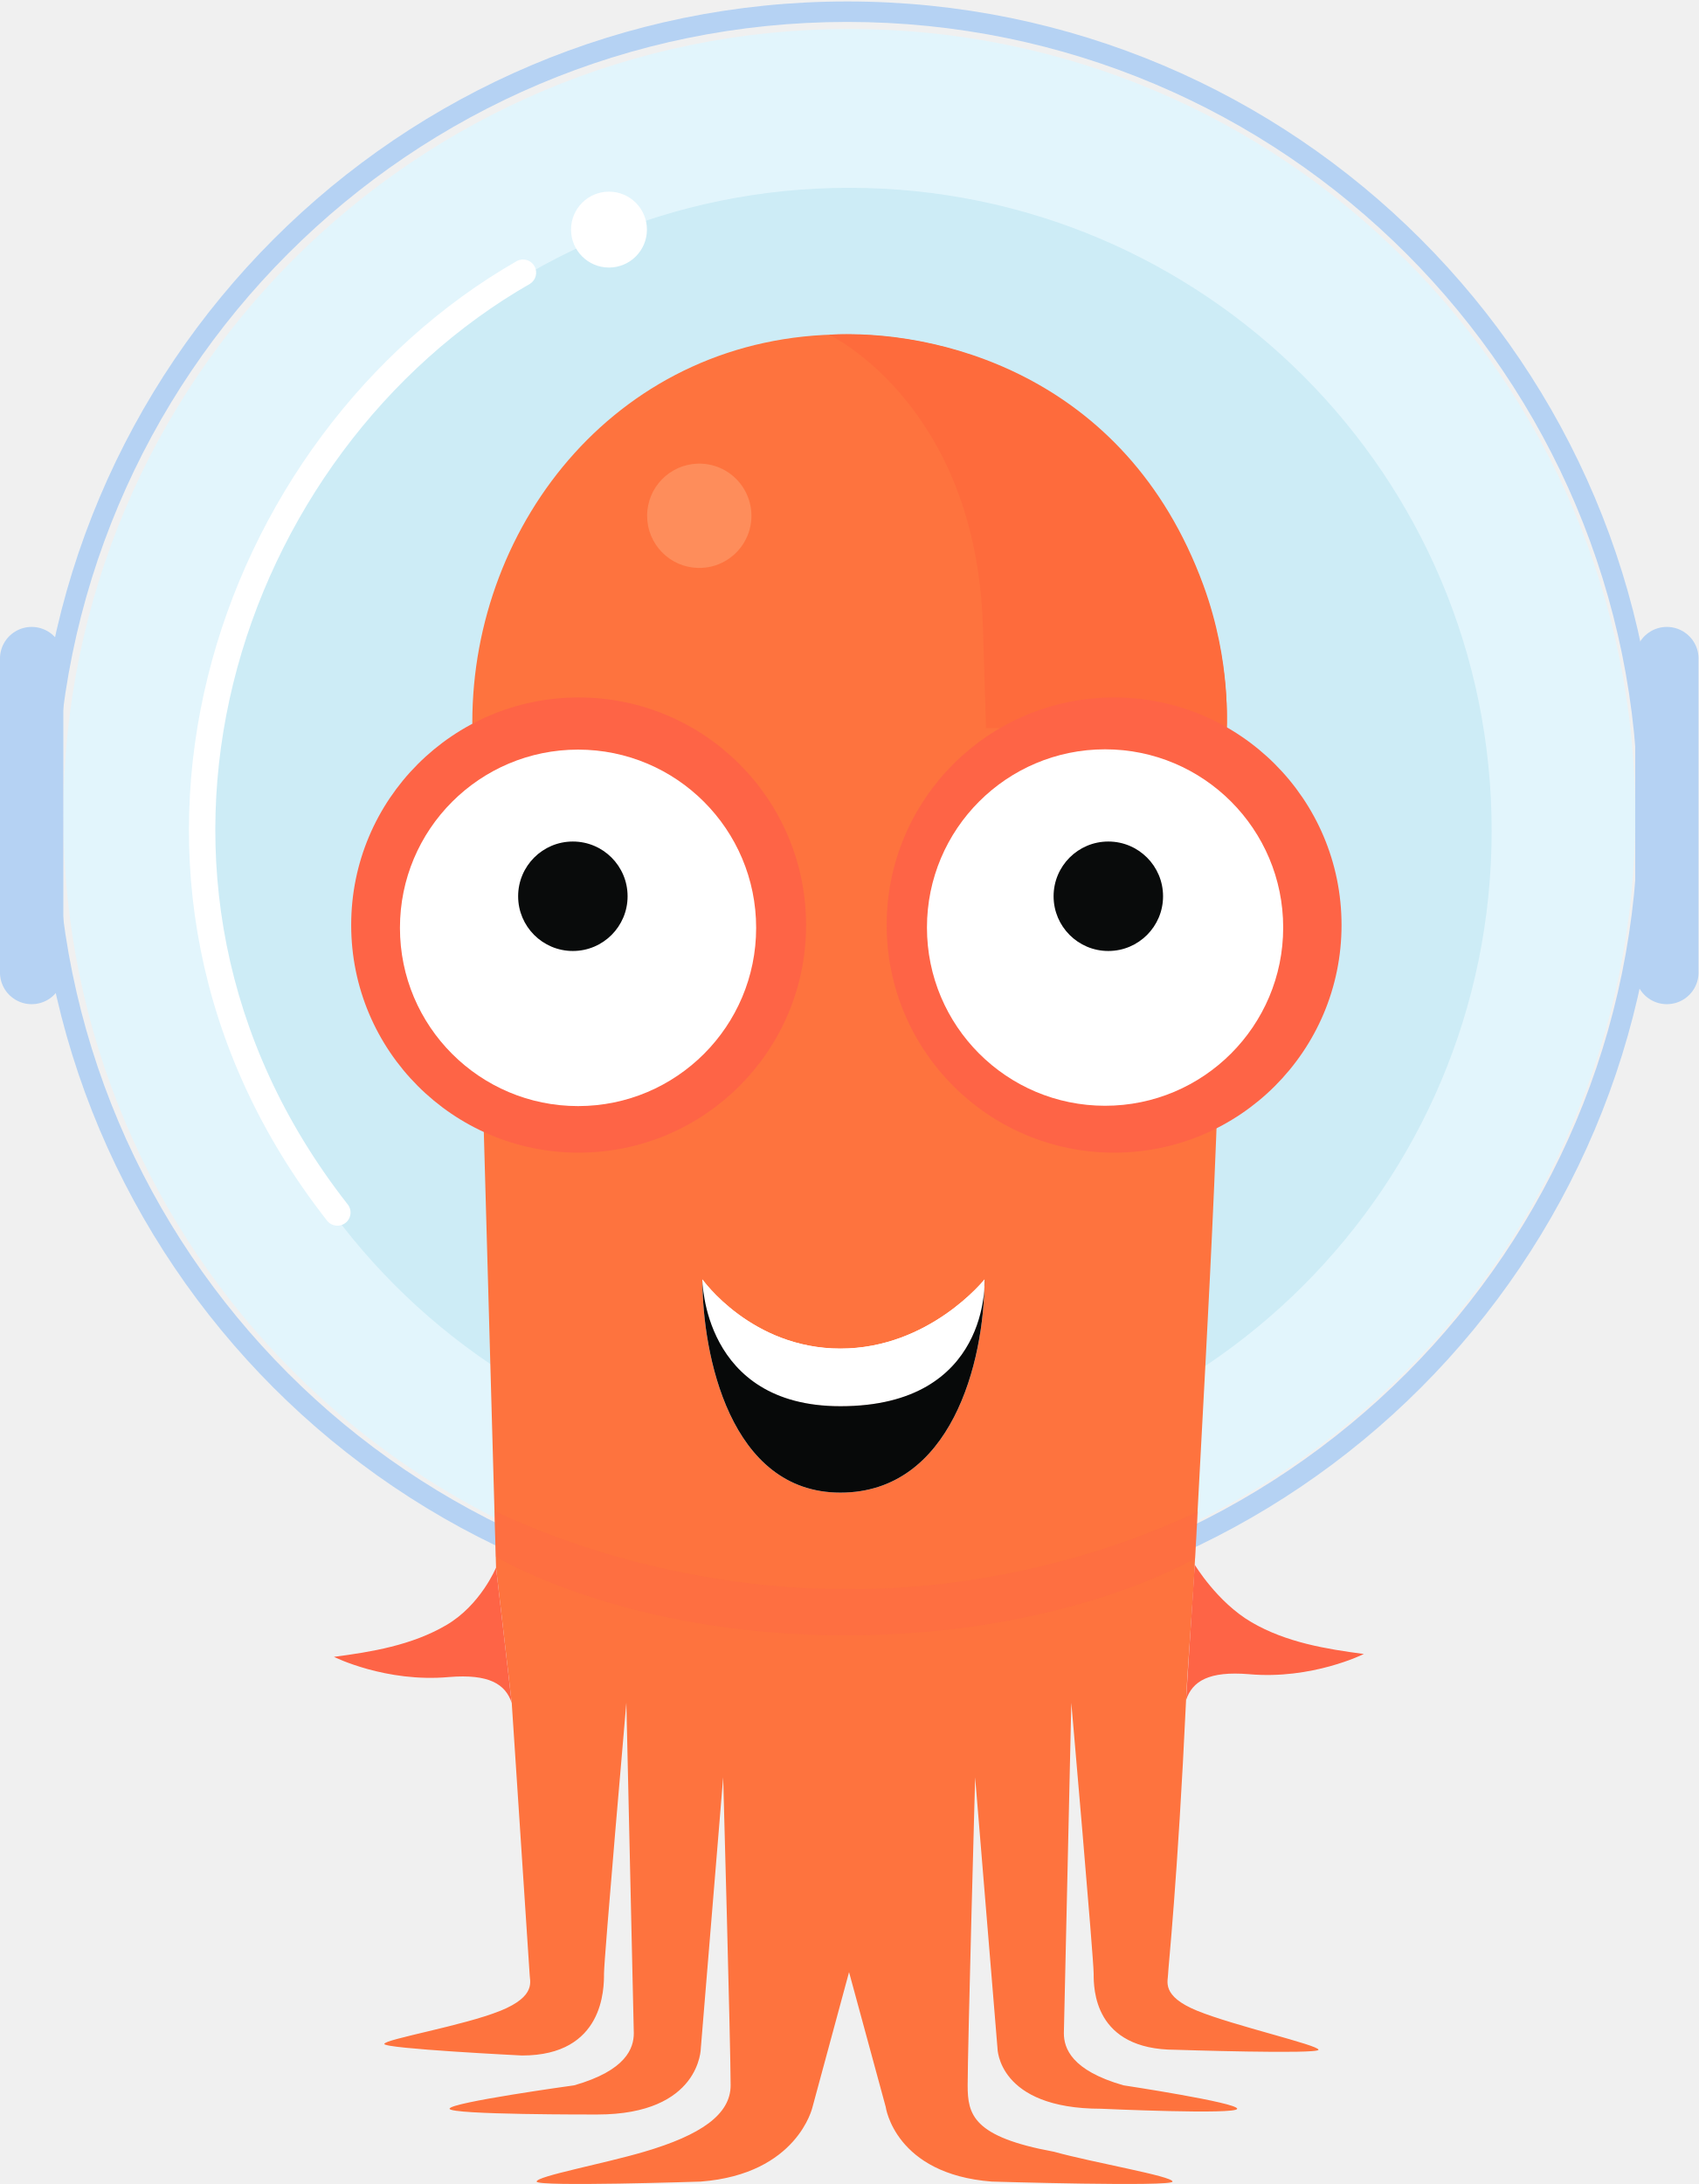
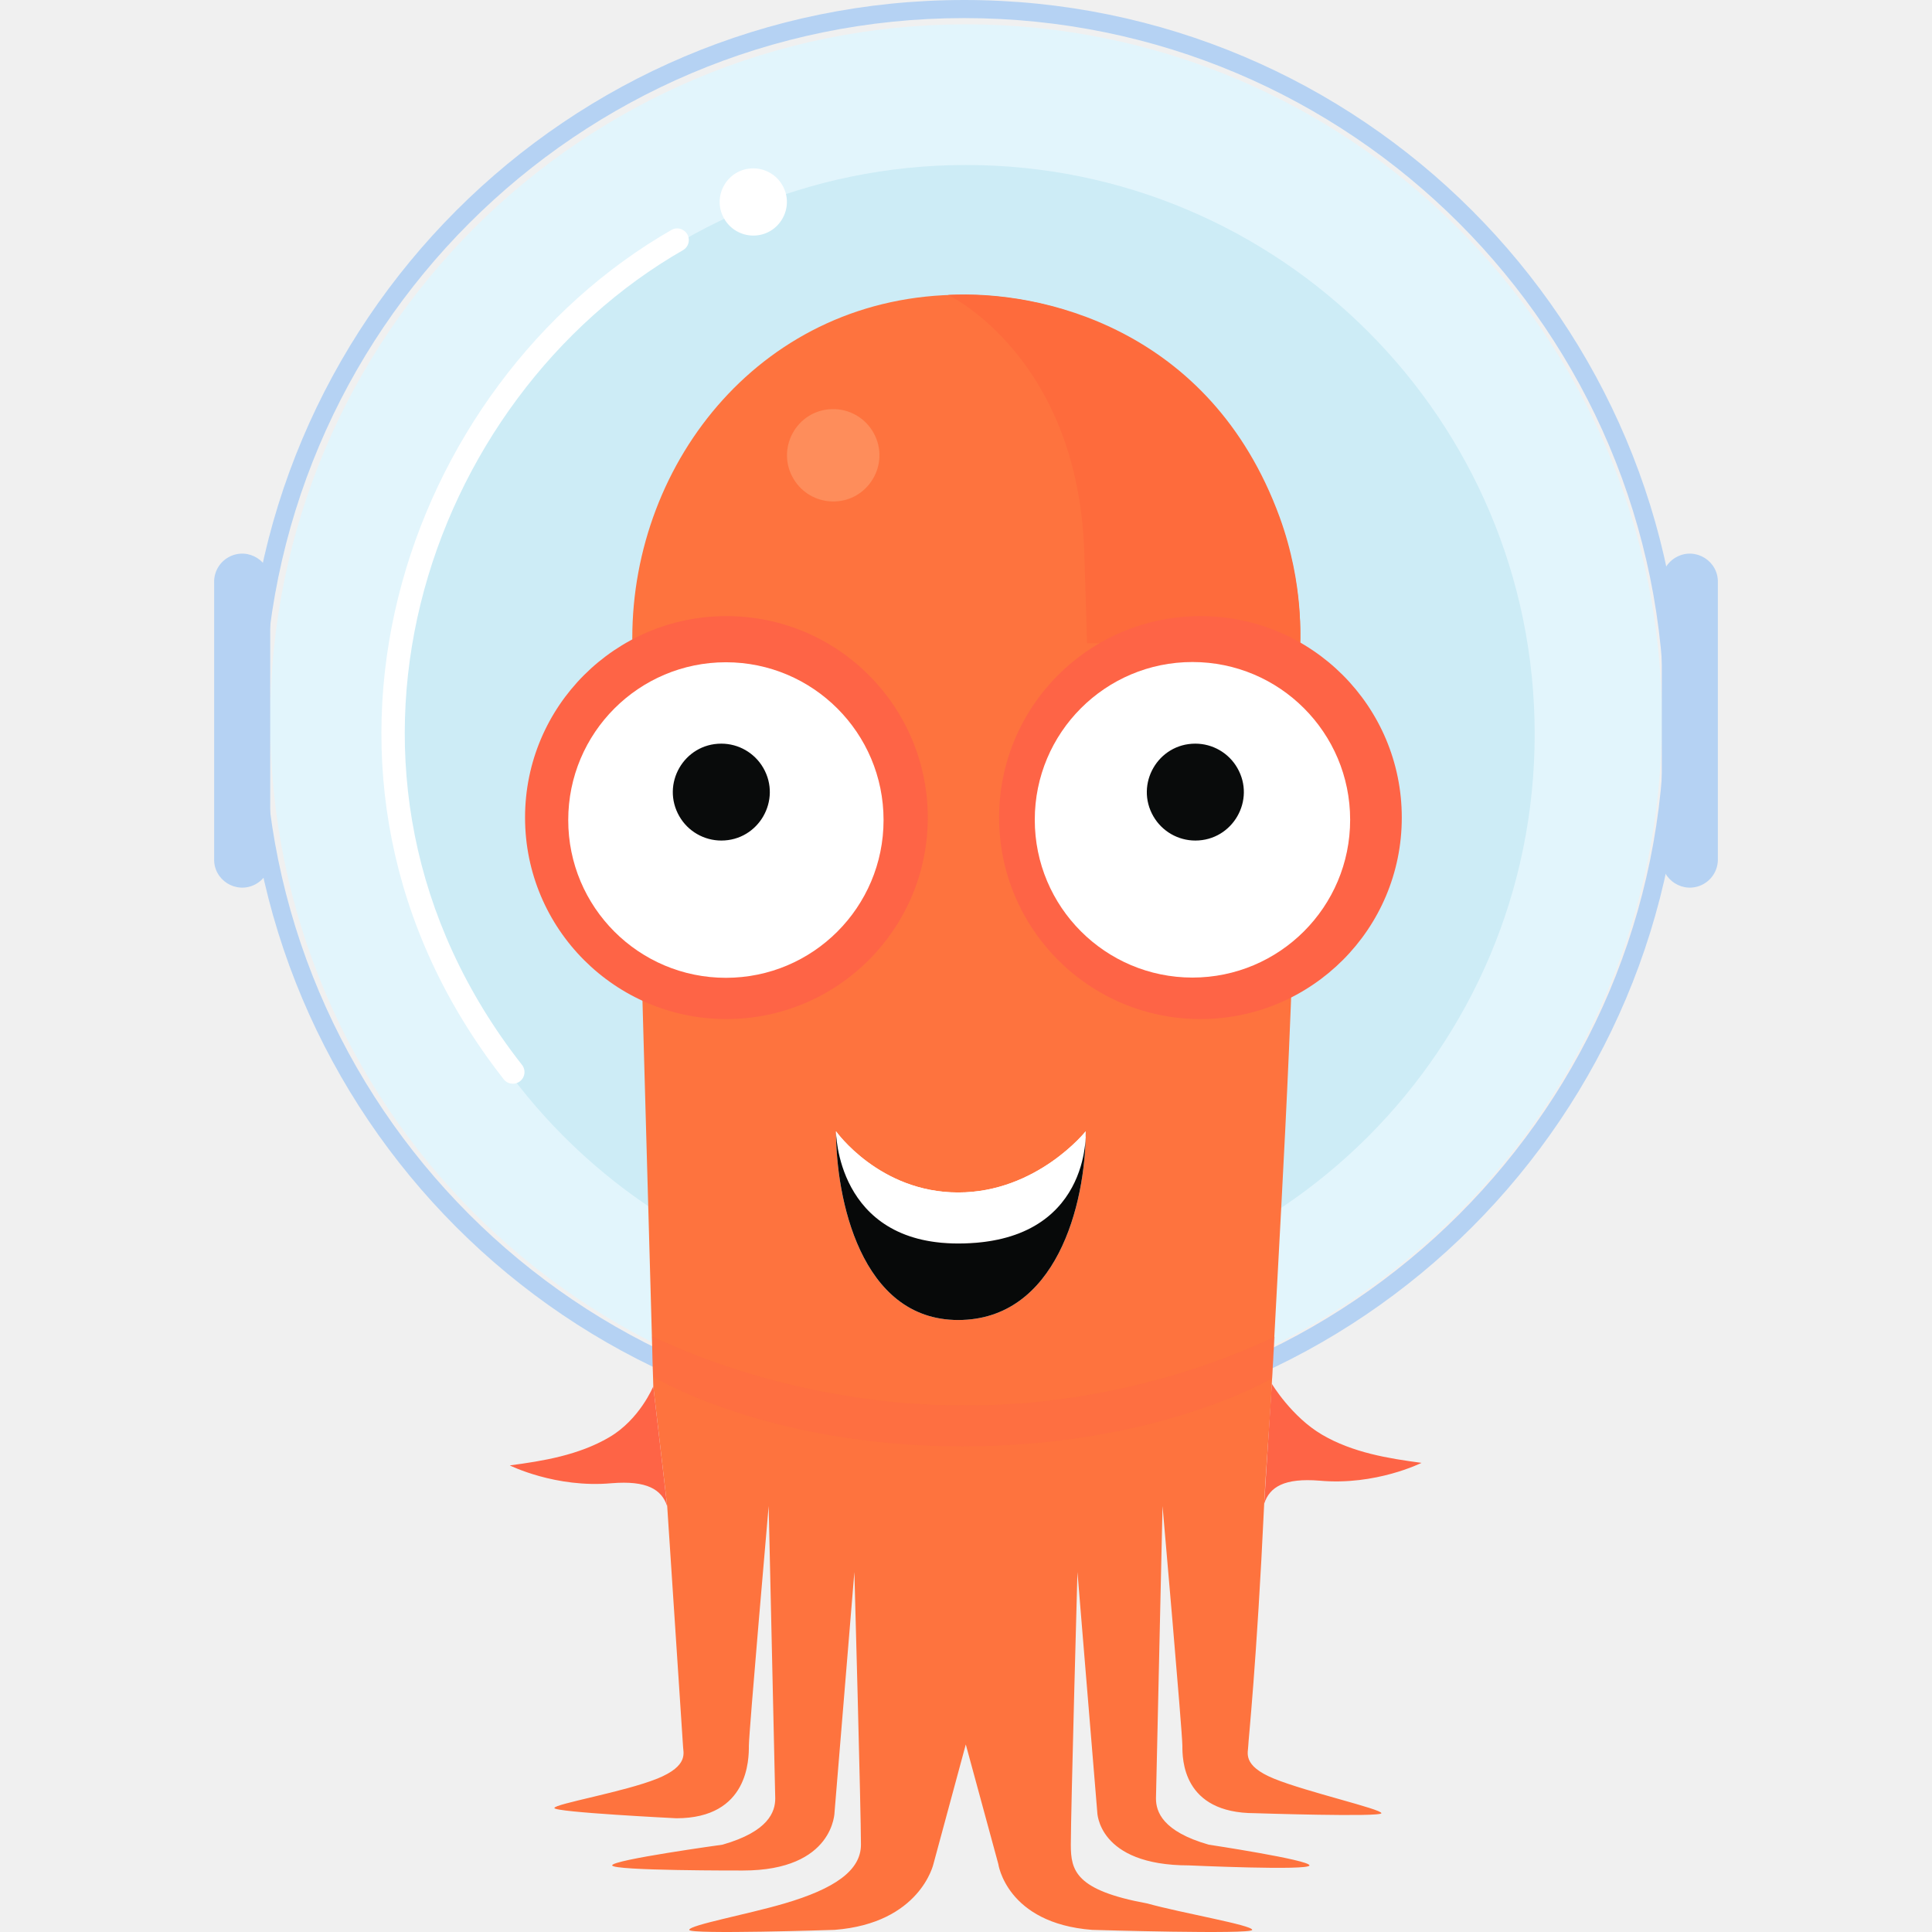
- <svg xmlns="http://www.w3.org/2000/svg" xmlns:xlink="http://www.w3.org/1999/xlink" fill="none" viewBox="0 0 581 747">
-   <path id="a" fill="#fff" d="M336.76 437.61c0 28.31-18.83 43.36-49.29 43.36-30.45 0-47.2-17.84-47.2-43.36 0 0 16.75 23.65 47.2 23.65 30.46 0 49.3-23.65 49.3-23.65Z" />
-   <path fill="#E2F5FC" d="M290.5 547.98c148.47 0 268.84-120.45 268.84-269.04 0-148.58-120.37-269.03-268.84-269.03-148.47 0-268.84 120.45-268.84 269.03 0 148.59 120.37 269.04 268.84 269.04Z" />
-   <path fill="#CDECF6" d="M290.5 504.04c121.36 0 219.74-98.45 219.74-219.9S411.86 64.24 290.5 64.24c-121.36 0-219.74 98.45-219.74 219.9s98.38 219.9 219.74 219.9Z" />
-   <path fill="#fff" d="M208.31 91.51a12.98 12.98 0 1 0 0-25.96 12.98 12.98 0 0 0 0 25.96Zm-96.57 325.82a4.5 4.5 0 1 0 7.08-5.54c-87.8-112.21-37.15-257.65 62.5-314.74a4.5 4.5 0 0 0-4.47-7.8C73.23 148.6 20.03 300.12 111.74 417.33Z" />
-   <path fill="#B5D2F3" d="M19.26 225.54a3.5 3.5 0 1 0-7 0h7Zm-7 105.38a3.5 3.5 0 1 0 7 0h-7Zm555.07-105.88a3.5 3.5 0 1 0-7 0h7Zm-7 105.38a3.5 3.5 0 1 0 7 0h-7ZM289.79 555.97c153.28 0 277.54-124.35 277.54-277.73h-7c0 149.52-121.13 270.73-270.54 270.73v7Zm277.54-277.73C567.33 124.84 443.07.5 289.79.5v7c149.41 0 270.54 121.21 270.54 270.74h7ZM289.79.5C136.51.5 12.26 124.85 12.26 278.24h7C19.26 128.7 140.38 7.5 289.79 7.5v-7ZM12.26 278.24c0 153.38 124.25 277.73 277.53 277.73v-7c-149.4 0-270.53-121.2-270.53-270.73h-7Zm0-52.7v105.38h7V225.54h-7Zm548.07-.5v105.38h7V225.04h-7Z" />
-   <path fill="#B5D2F3" d="M21.66 225.73a10.84 10.84 0 1 0-21.66 0v106.43a10.84 10.84 0 1 0 21.66 0V225.73Zm559.34 0a10.84 10.84 0 1 0-21.66 0v106.43a10.84 10.84 0 1 0 21.66 0V225.73Z" />
-   <path fill="#FE733E" d="M171.17 687.76c12.53-5.1 9.98-10.2 9.98-12.74l-6.1-92.55-5.37-46.3-8.12-289.07c0-68.6 50.73-132.72 127.3-132.72s130.76 61.71 130.88 132.77c-2.2 137.24-5.9 189.47-11.07 288.02-.63 13.47-2.38 33.86-2.96 46.32-2.88 61.66-6.14 91.87-6.14 93.53 0 2.55-2.54 7.64 9.98 12.74 12.52 5.1 41.46 11.71 41.46 13.33 0 1.6-48.89 0-48.89 0-28.02 0-28.02-20.98-28.02-26.07 0-5.1-7.64-92.6-7.64-92.6l-2.55 112.99c0 5.1 2.55 12.74 20.38 17.84 0 0 38.91 5.89 38.91 8.01 0 2.13-46.55 0-46.55 0-35.45 0-35.45-20.75-35.45-20.75l-7.64-92.6S331 700.5 331 713.24c0 9.99 1.73 17.63 29.54 22.73 13.43 3.73 40.54 8.35 40.54 10.2 0 1.85-61.86 0-61.86 0-33.11-2.55-36.24-25.5-36.24-25.5l-12.55-46.14-12.5 46.15s-5.09 22.94-38.2 25.49c0 0-56.17 1.85-56.17 0s22.5-5.99 36.81-10.2c19.36-5.69 29.55-12.74 29.55-22.73 0-12.74-2.55-105.35-2.55-105.35l-7.64 92.6s0 22.74-35.45 22.74c0 0-50.5.15-50.5-1.98 0-2.12 42.64-8 42.64-8 17.83-5.1 20.38-12.75 20.38-17.85l-2.55-113s-7.64 87.5-7.64 92.6c0 5.1 0 28.05-28.02 28.05 0 0-47.13-2.33-47.13-3.95 0-1.6 27.18-6.25 39.7-11.35Z" />
-   <path fill="#FE6446" d="M169.68 536.16s-5.23 12.8-17.05 19.7c-11.81 6.9-25.51 9.14-38.4 10.84 0 0 17.72 8.87 39.39 6.9 13.58-1.1 19.28 2.36 21.42 8.87l-5.36-46.3Zm238.99-.99s7.63 12.8 19.45 19.7c11.82 6.9 25.51 9.15 38.4 10.85 0 0-17.72 8.87-39.38 6.9-13.58-1.1-19.29 2.35-21.43 8.87l2.96-46.32Z" />
-   <path fill="#FE6446" d="m408.81 533 .99-16.02c-62.56 29.54-120.7 26.43-120.7 26.43s-58.49 2.45-119.92-26.57l.4 15.57s43.82 26.94 119.52 26.94c75.7 0 119.71-26.35 119.71-26.35Z" opacity=".3" />
-   <path fill="#FEA777" d="M238.78 194.25a17.84 17.84 0 1 0-.01-35.67 17.84 17.84 0 0 0 .01 35.67Z" opacity=".5" />
-   <path fill="#FE6B3C" d="M419.5 249.06s1.88-22.34-7.88-48.94c-26.77-73.01-92.56-87.71-128.02-85.64 0 0 50.28 23.76 52.61 99.8 1.06 33.72 1.06 34.78 1.06 34.78h82.23Z" />
-   <use xlink:href="#a" />
-   <use xlink:href="#a" />
-   <path fill="#fff" d="M336.76 437.61c0 28.31-11.39 72.92-49.29 72.92s-47.2-47.4-47.2-72.92c0 0 0 43.36 47.2 43.36 51.62 0 49.3-43.36 49.3-43.36Z" />
-   <path fill="#070909" d="M336.76 437.61c0 28.31-11.39 72.92-49.29 72.92s-47.2-47.4-47.2-72.92c0 0 0 43.36 47.2 43.36 51.62 0 49.3-43.36 49.3-43.36Z" />
-   <path fill="#FE6446" d="M197.93 394.25a77.82 77.82 0 0 0 77.8-77.85c0-43-34.83-77.85-77.8-77.85a77.82 77.82 0 0 0-77.8 77.85c0 43 34.84 77.85 77.8 77.85Z" />
-   <path fill="#fff" d="M197.73 378.32a60.94 60.94 0 0 0 60.92-60.96 60.94 60.94 0 0 0-60.92-60.97 60.94 60.94 0 0 0-60.92 60.97 60.94 60.94 0 0 0 60.92 60.96Z" />
-   <path fill="#090B0B" d="M195.96 325.27a18.72 18.72 0 1 0-.01-37.44 18.72 18.72 0 0 0 .01 37.44Z" />
-   <path fill="#FE6446" d="M381.1 394.25a77.82 77.82 0 0 0 77.79-77.85c0-43-34.83-77.85-77.8-77.85a77.82 77.82 0 0 0-77.79 77.85c0 43 34.83 77.85 77.8 77.85Z" />
-   <path fill="#fff" d="M378 378.21a60.94 60.94 0 0 0 60.93-60.96A60.94 60.94 0 0 0 378 256.29a60.94 60.94 0 0 0-60.92 60.96A60.94 60.94 0 0 0 378 378.21Z" />
-   <path fill="#090B0B" d="M379.13 325.27a18.72 18.72 0 1 0-.02-37.44 18.72 18.72 0 0 0 .01 37.44Z" />
+ <svg xmlns="http://www.w3.org/2000/svg" viewBox="0 0 32 32" width="32" height="32">
+   <g transform="matrix(0.778336, 0, 0, 0.778336, -160.8725, 7.092983)">
+     <path id="a" fill="#fff" d="M 229.792 14.961 C 229.792 16.52 228.755 17.349 227.077 17.349 C 225.4 17.349 224.478 16.366 224.478 14.961 C 224.478 14.961 225.4 16.263 227.077 16.263 C 228.755 16.263 229.792 14.961 229.792 14.961 Z" />
+     <path fill="#E2F5FC" d="M 227.244 21.04 C 235.421 21.04 242.051 14.406 242.051 6.222 C 242.051 -1.961 235.421 -8.595 227.244 -8.595 C 219.067 -8.595 212.438 -1.961 212.438 6.222 C 212.438 14.406 219.067 21.04 227.244 21.04 Z" />
+     <path fill="#CDECF6" d="M 227.244 18.62 C 233.928 18.62 239.346 13.197 239.346 6.509 C 239.346 -0.181 233.928 -5.602 227.244 -5.602 C 220.56 -5.602 215.142 -0.181 215.142 6.509 C 215.142 13.197 220.56 18.62 227.244 18.62 Z" />
+     <path fill="#fff" d="M 222.718 -4.1 C 223.268 -4.1 223.612 -4.697 223.336 -5.173 C 223.209 -5.394 222.973 -5.53 222.718 -5.53 C 222.167 -5.53 221.824 -4.935 222.099 -4.458 C 222.226 -4.237 222.462 -4.1 222.718 -4.1 Z M 217.399 13.844 C 217.509 14 217.747 13.977 217.827 13.804 C 217.867 13.716 217.852 13.612 217.789 13.539 C 212.953 7.359 215.743 -0.651 221.231 -3.795 C 221.392 -3.898 221.382 -4.136 221.212 -4.224 C 221.141 -4.262 221.057 -4.262 220.985 -4.225 C 215.278 -0.957 212.348 7.389 217.399 13.844 Z" />
+     <path fill="#B5D2F3" d="M 212.306 3.281 C 212.306 3.133 212.145 3.04 212.016 3.114 C 211.957 3.148 211.92 3.212 211.92 3.281 L 212.306 3.281 Z M 211.92 9.085 C 211.92 9.233 212.08 9.326 212.209 9.252 C 212.269 9.218 212.306 9.154 212.306 9.085 L 211.92 9.085 Z M 242.491 3.254 C 242.491 3.105 242.33 3.012 242.202 3.087 C 242.142 3.121 242.105 3.185 242.105 3.254 L 242.491 3.254 Z M 242.105 9.057 C 242.105 9.205 242.266 9.299 242.394 9.224 C 242.454 9.19 242.491 9.126 242.491 9.057 L 242.105 9.057 Z M 227.205 21.48 C 235.647 21.48 242.491 14.631 242.491 6.184 L 242.105 6.184 C 242.105 14.418 235.434 21.094 227.205 21.094 L 227.205 21.48 Z M 242.491 6.184 C 242.491 -2.265 235.647 -9.113 227.205 -9.113 L 227.205 -8.728 C 235.434 -8.728 242.105 -2.052 242.105 6.184 L 242.491 6.184 Z M 227.205 -9.113 C 218.763 -9.113 211.92 -2.264 211.92 6.184 L 212.306 6.184 C 212.306 -2.052 218.977 -8.728 227.205 -8.728 L 227.205 -9.113 Z M 211.92 6.184 C 211.92 14.631 218.763 21.48 227.205 21.48 L 227.205 21.094 C 218.977 21.094 212.306 14.419 212.306 6.184 L 211.92 6.184 Z M 211.92 3.281 L 211.92 9.085 L 212.306 9.085 L 212.306 3.281 L 211.92 3.281 Z M 242.105 3.254 L 242.105 9.057 L 242.491 9.057 L 242.491 3.254 L 242.105 3.254 Z" />
+     <path fill="#B5D2F3" d="M 212.438 3.292 C 212.458 2.832 211.973 2.524 211.565 2.737 C 211.36 2.844 211.235 3.06 211.245 3.292 L 211.245 9.153 C 211.225 9.612 211.71 9.92 212.118 9.708 C 212.323 9.601 212.448 9.385 212.438 9.153 L 212.438 3.292 Z M 243.244 3.292 C 243.263 2.832 242.778 2.524 242.371 2.737 C 242.166 2.844 242.04 3.06 242.051 3.292 L 242.051 9.153 C 242.031 9.612 242.516 9.92 242.923 9.708 C 243.129 9.601 243.253 9.385 243.244 9.153 L 243.244 3.292 Z" />
+     <path fill="#FE733E" d="M 220.672 28.738 C 221.362 28.457 221.222 28.176 221.222 28.036 L 220.886 22.939 L 220.59 20.389 L 220.143 4.468 C 220.143 0.691 222.937 -2.841 227.154 -2.841 C 231.371 -2.841 234.355 0.558 234.362 4.471 C 234.241 12.03 234.037 14.906 233.752 20.334 C 233.718 21.076 233.621 22.199 233.59 22.885 C 233.431 26.281 233.251 27.945 233.251 28.036 C 233.251 28.177 233.111 28.457 233.801 28.738 C 234.49 29.019 236.084 29.383 236.084 29.472 C 236.084 29.56 233.392 29.472 233.392 29.472 C 231.849 29.472 231.849 28.317 231.849 28.036 C 231.849 27.755 231.427 22.936 231.427 22.936 L 231.287 29.159 C 231.287 29.44 231.427 29.861 232.41 30.142 C 232.41 30.142 234.553 30.466 234.553 30.583 C 234.553 30.7 231.989 30.583 231.989 30.583 C 230.037 30.583 230.037 29.44 230.037 29.44 L 229.616 24.34 C 229.616 24.34 229.475 29.44 229.475 30.141 C 229.475 30.692 229.57 31.112 231.102 31.393 C 231.841 31.599 233.335 31.853 233.335 31.955 C 233.335 32.057 229.927 31.955 229.927 31.955 C 228.104 31.814 227.931 30.55 227.931 30.55 L 227.24 28.009 L 226.552 30.551 C 226.552 30.551 226.272 31.814 224.448 31.955 C 224.448 31.955 221.355 32.057 221.355 31.955 C 221.355 31.853 222.594 31.625 223.382 31.393 C 224.448 31.08 225.009 30.692 225.009 30.141 C 225.009 29.44 224.869 24.339 224.869 24.339 L 224.448 29.439 C 224.448 29.439 224.448 30.692 222.496 30.692 C 222.496 30.692 219.715 30.7 219.715 30.582 C 219.715 30.465 222.063 30.142 222.063 30.142 C 223.045 29.861 223.185 29.44 223.185 29.159 L 223.045 22.935 C 223.045 22.935 222.624 27.755 222.624 28.035 C 222.624 28.316 222.624 29.58 221.081 29.58 C 221.081 29.58 218.485 29.452 218.485 29.362 C 218.485 29.274 219.982 29.018 220.672 28.737 L 220.672 28.738 Z" />
+     <path fill="#FE6446" d="M 220.59 20.388 C 220.59 20.388 220.302 21.094 219.651 21.473 C 219 21.854 218.246 21.977 217.536 22.071 C 217.536 22.071 218.512 22.559 219.706 22.45 C 220.453 22.39 220.768 22.581 220.885 22.939 L 220.59 20.389 L 220.59 20.388 Z M 233.752 20.334 C 233.752 20.334 234.173 21.039 234.824 21.419 C 235.474 21.799 236.229 21.923 236.938 22.017 C 236.938 22.017 235.963 22.505 234.77 22.396 C 234.022 22.336 233.707 22.526 233.59 22.885 L 233.752 20.334 Z" />
+     <path fill="#FE6446" d="M 233.76 20.214 L 233.815 19.332 C 230.369 20.959 227.167 20.788 227.167 20.788 C 227.167 20.788 223.946 20.923 220.563 19.324 L 220.584 20.182 C 220.584 20.182 222.998 21.666 227.167 21.666 C 231.336 21.666 233.76 20.214 233.76 20.214 Z" opacity=".3" />
+     <path fill="#FEA777" d="M 224.396 1.558 C 225.152 1.576 225.644 0.768 225.281 0.104 C 225.104 -0.218 224.763 -0.416 224.395 -0.407 C 223.639 -0.389 223.186 0.441 223.58 1.087 C 223.754 1.373 224.061 1.55 224.396 1.558 Z" opacity=".5" />
+     <path fill="#FE6B3C" d="M 234.349 4.576 C 234.349 4.576 234.452 3.346 233.915 1.881 C 232.44 -2.14 228.817 -2.949 226.864 -2.836 C 226.864 -2.836 229.633 -1.527 229.762 2.661 C 229.82 4.518 229.82 4.576 229.82 4.576 L 234.349 4.576 Z" />
+     <path fill="#fff" d="M 229.792 14.961 C 229.792 16.52 228.755 17.349 227.077 17.349 C 225.4 17.349 224.478 16.366 224.478 14.961 C 224.478 14.961 225.4 16.263 227.077 16.263 C 228.755 16.263 229.792 14.961 229.792 14.961 Z" />
+     <path fill="#fff" d="M 229.792 14.961 C 229.792 16.52 228.755 17.349 227.077 17.349 C 225.4 17.349 224.478 16.366 224.478 14.961 C 224.478 14.961 225.4 16.263 227.077 16.263 C 228.755 16.263 229.792 14.961 229.792 14.961 Z" />
+     <path fill="#fff" d="M 229.792 14.961 C 229.792 16.52 229.165 18.977 227.077 18.977 C 224.99 18.977 224.478 16.366 224.478 14.961 C 224.478 14.961 224.478 17.349 227.077 17.349 C 229.92 17.349 229.792 14.961 229.792 14.961 Z" />
+     <path fill="#070909" d="M 229.792 14.961 C 229.792 16.52 229.165 18.977 227.077 18.977 C 224.99 18.977 224.478 16.366 224.478 14.961 C 224.478 14.961 224.478 17.349 227.077 17.349 C 229.92 17.349 229.792 14.961 229.792 14.961 Z" />
+     <path fill="#FE6446" d="M 222.146 12.573 C 224.513 12.572 226.431 10.653 226.431 8.285 C 226.431 5.917 224.513 3.998 222.146 3.998 C 219.779 3.998 217.86 5.918 217.861 8.285 C 217.861 10.653 219.78 12.573 222.146 12.573 Z" />
+     <path fill="#fff" d="M 222.135 11.695 C 223.988 11.695 225.49 10.192 225.49 8.338 C 225.491 6.484 223.988 4.981 222.135 4.98 C 220.281 4.981 218.779 6.484 218.78 8.338 C 218.779 10.192 220.281 11.695 222.135 11.695 Z" />
+     <path fill="#090B0B" d="M 222.038 8.774 C 222.831 8.774 223.327 7.914 222.93 7.227 C 222.745 6.908 222.405 6.712 222.037 6.712 C 221.243 6.712 220.748 7.571 221.145 8.259 C 221.328 8.577 221.669 8.774 222.038 8.774 Z" />
+     <path fill="#FE6446" d="M 232.234 12.573 C 234.601 12.572 236.519 10.652 236.518 8.285 C 236.518 5.917 234.6 3.998 232.234 3.998 C 229.866 3.998 227.948 5.918 227.949 8.285 C 227.949 10.653 229.868 12.573 232.234 12.573 Z" />
+     <path fill="#fff" d="M 232.063 11.69 C 233.917 11.689 235.42 10.186 235.419 8.332 C 235.42 6.478 233.917 4.975 232.063 4.975 C 230.209 4.975 228.707 6.479 228.708 8.332 C 228.707 10.186 230.209 11.689 232.063 11.69 Z" />
+     <path fill="#090B0B" d="M 232.126 8.774 C 232.919 8.773 233.415 7.914 233.017 7.227 C 232.833 6.908 232.492 6.712 232.124 6.712 C 231.331 6.712 230.835 7.571 231.232 8.259 C 231.416 8.577 231.756 8.774 232.125 8.774 L 232.126 8.774 Z" />
+   </g>
</svg>
